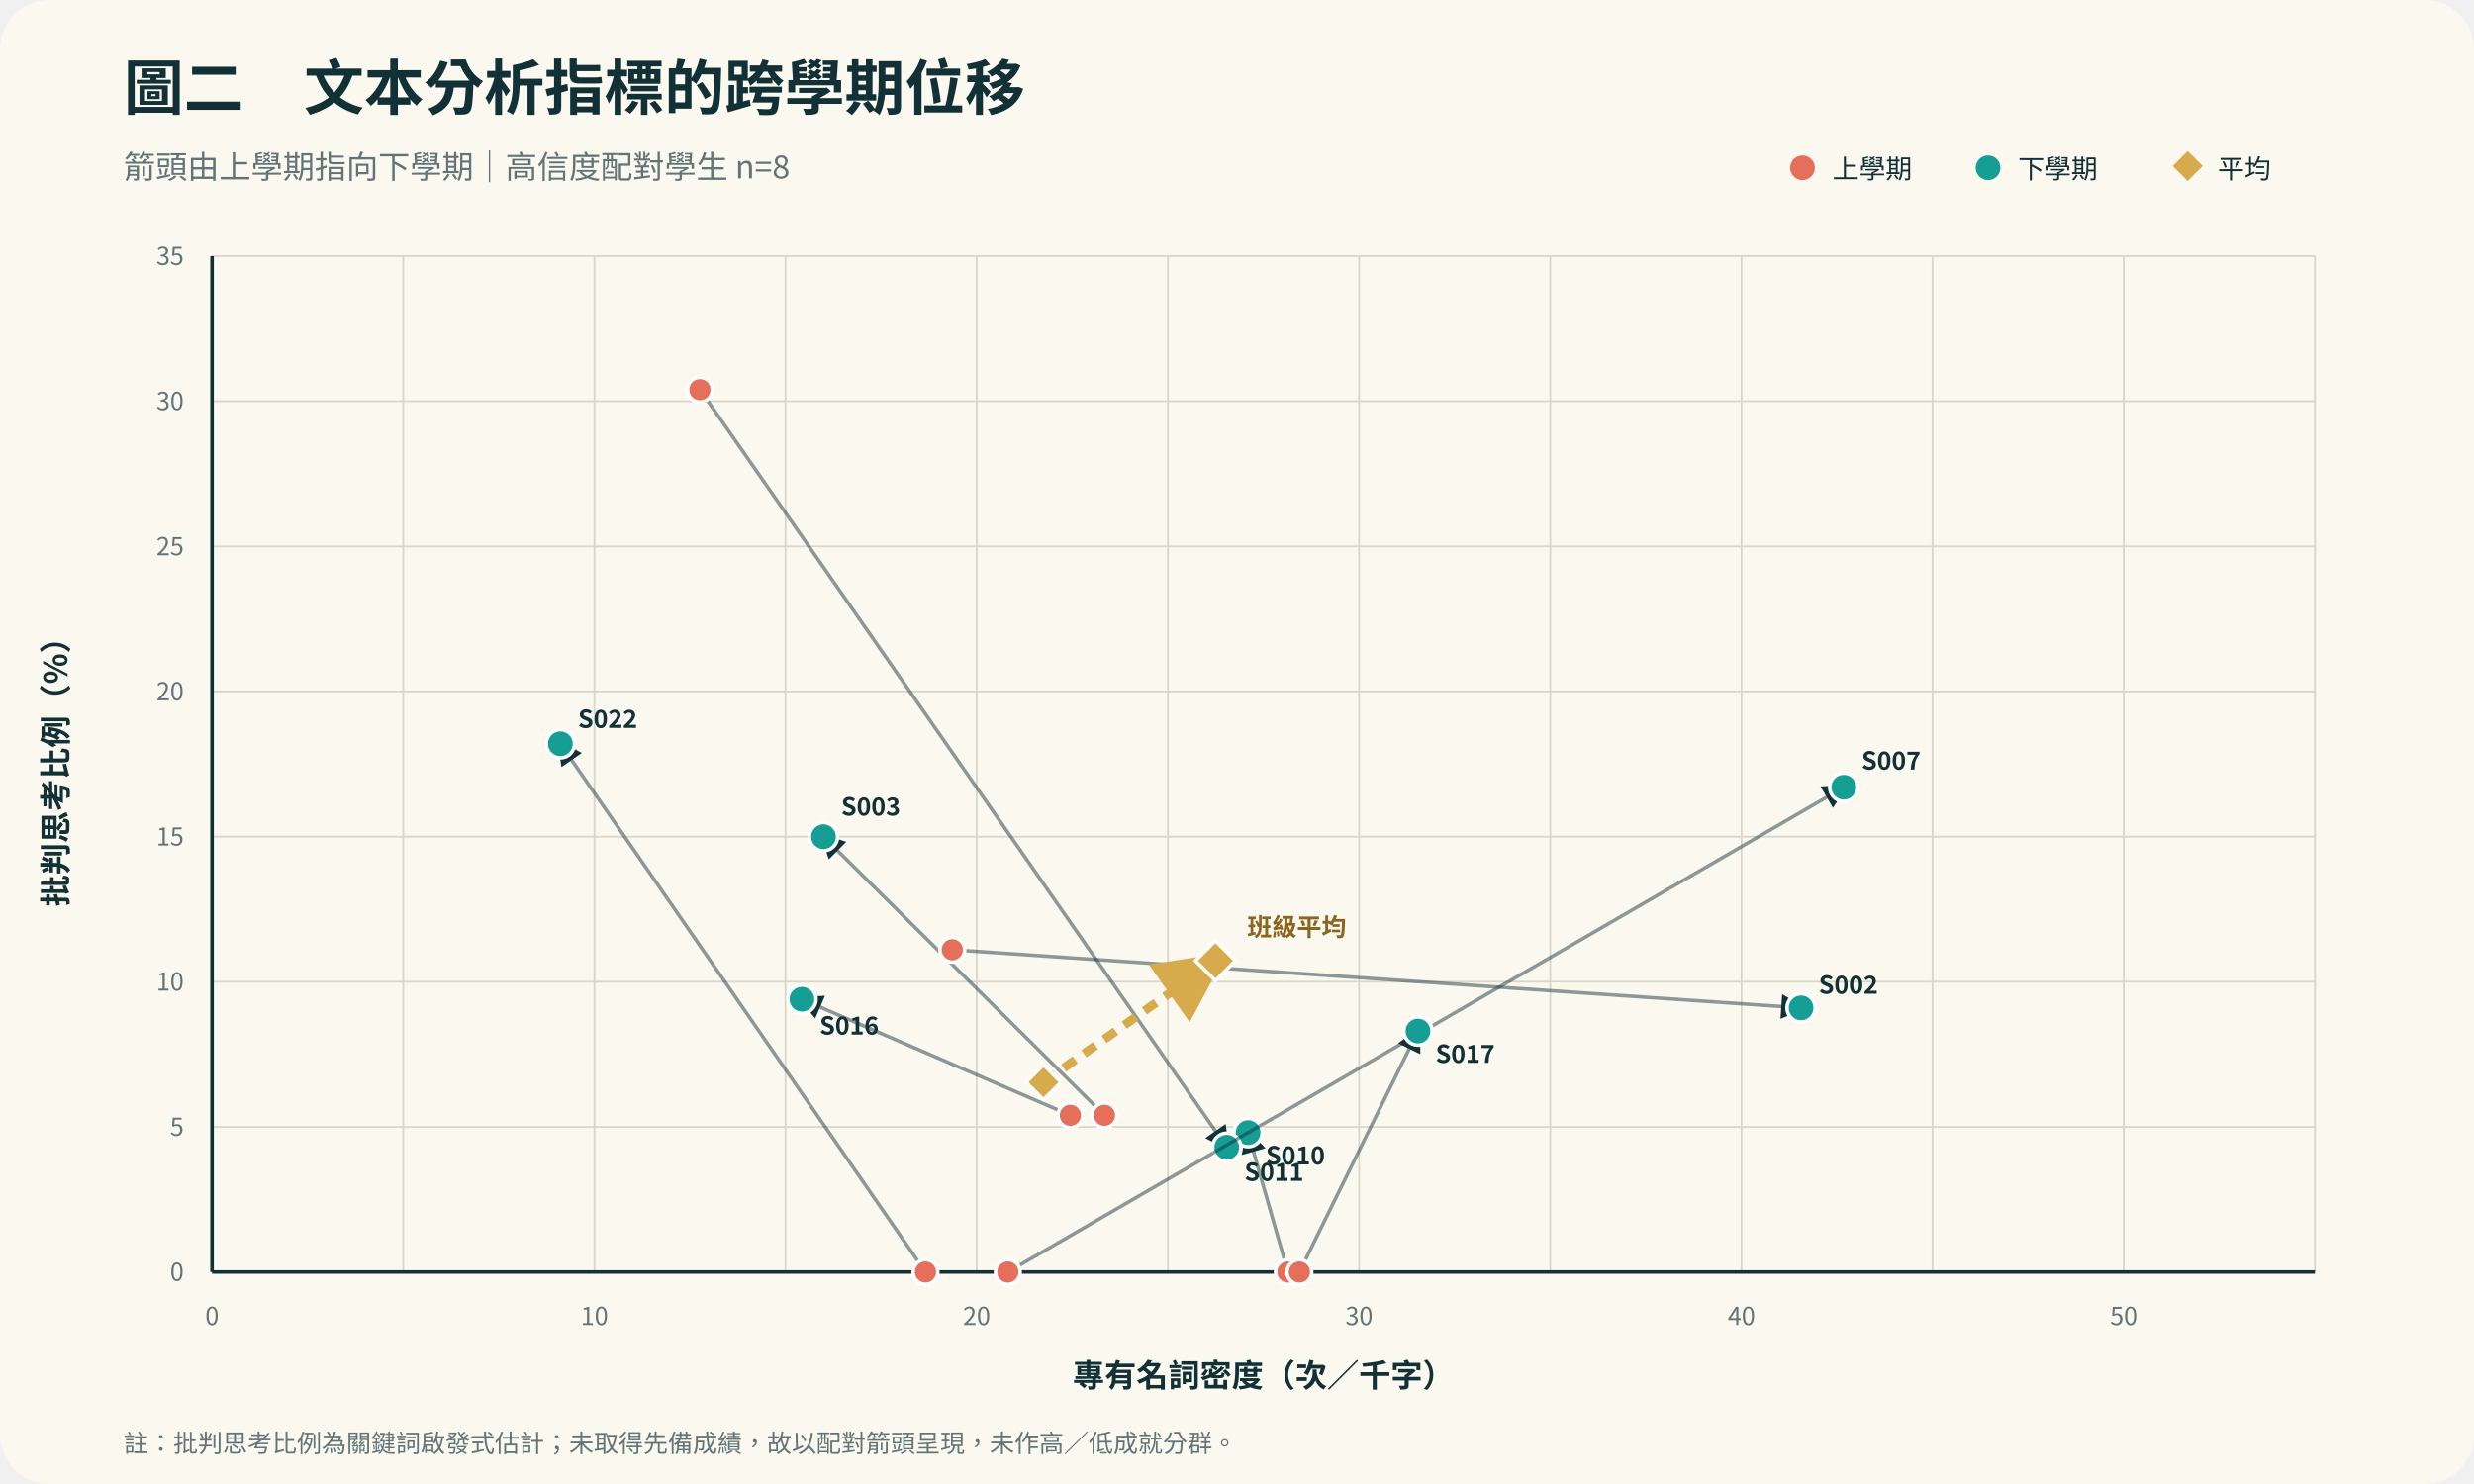
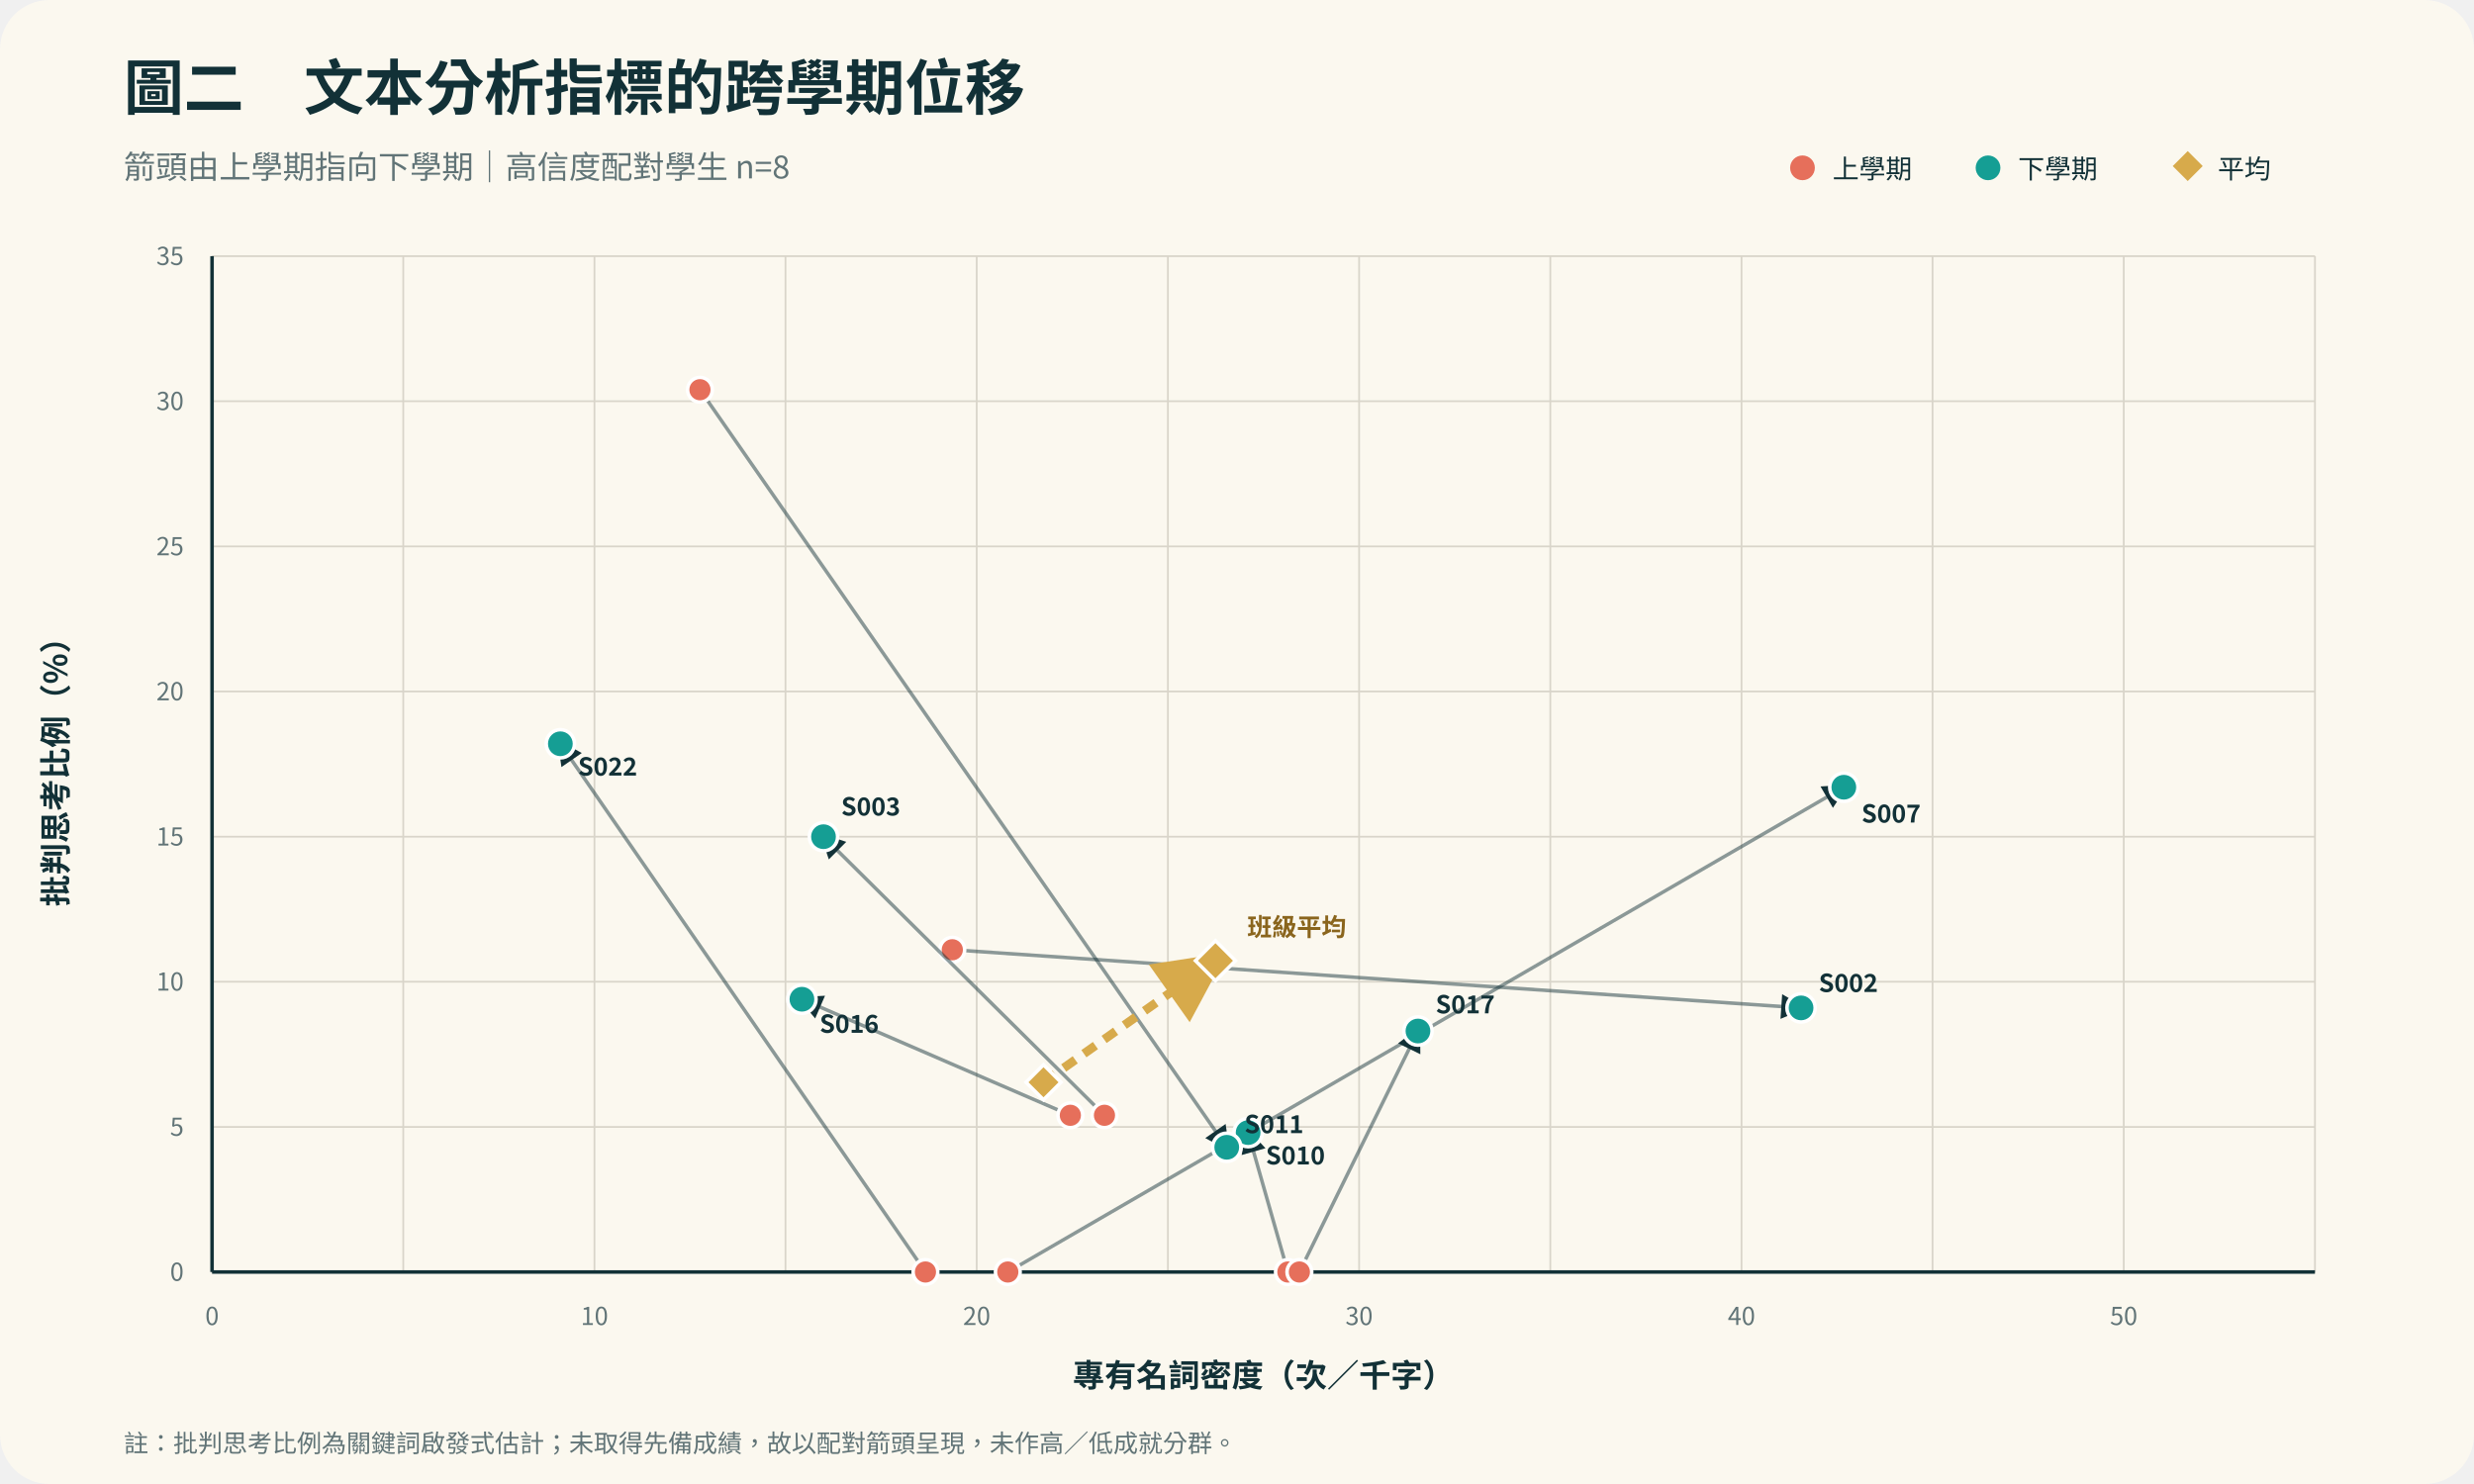
<svg xmlns="http://www.w3.org/2000/svg" width="1400" height="840" viewBox="0 0 1400 840" role="img" aria-labelledby="title desc">
  <defs>
    <marker id="arrow" viewBox="0 0 10 10" refX="8" refY="5" markerWidth="7" markerHeight="7" orient="auto-start-reverse">
      <path d="M 0 0 L 10 5 L 0 10 z" fill="#123137" />
    </marker>
    <marker id="mean-arrow" viewBox="0 0 10 10" refX="8" refY="5" markerWidth="8" markerHeight="8" orient="auto-start-reverse">
      <path d="M 0 0 L 10 5 L 0 10 z" fill="#d7aa4b" />
    </marker>
  </defs>
  <rect width="1400" height="840" rx="28" fill="#fbf8ef" />
  <text x="70" y="62" fill="#123137" font-family="'Noto Sans CJK TC','Noto Sans TC','WenQuanYi Micro Hei',sans-serif" font-size="34" font-weight="800">圖二　文本分析指標的跨學期位移</text>
  <text x="70" y="101" fill="#617477" font-family="'Noto Sans CJK TC','Noto Sans TC','WenQuanYi Micro Hei',sans-serif" font-size="18">箭頭由上學期指向下學期｜高信度配對學生 n=8</text>
  <line x1="120.0" y1="145" x2="120.0" y2="720" stroke="#d9d5ca" stroke-width="1" />
  <text x="120.0" y="750" text-anchor="middle" fill="#617477" font-family="'Noto Sans CJK TC','Noto Sans TC','WenQuanYi Micro Hei',sans-serif" font-size="14">0</text>
  <line x1="228.2" y1="145" x2="228.2" y2="720" stroke="#d9d5ca" stroke-width="1" />
  <line x1="336.4" y1="145" x2="336.4" y2="720" stroke="#d9d5ca" stroke-width="1" />
  <text x="336.4" y="750" text-anchor="middle" fill="#617477" font-family="'Noto Sans CJK TC','Noto Sans TC','WenQuanYi Micro Hei',sans-serif" font-size="14">10</text>
  <line x1="444.5" y1="145" x2="444.5" y2="720" stroke="#d9d5ca" stroke-width="1" />
  <line x1="552.7" y1="145" x2="552.7" y2="720" stroke="#d9d5ca" stroke-width="1" />
  <text x="552.7" y="750" text-anchor="middle" fill="#617477" font-family="'Noto Sans CJK TC','Noto Sans TC','WenQuanYi Micro Hei',sans-serif" font-size="14">20</text>
  <line x1="660.9" y1="145" x2="660.9" y2="720" stroke="#d9d5ca" stroke-width="1" />
  <line x1="769.1" y1="145" x2="769.1" y2="720" stroke="#d9d5ca" stroke-width="1" />
  <text x="769.1" y="750" text-anchor="middle" fill="#617477" font-family="'Noto Sans CJK TC','Noto Sans TC','WenQuanYi Micro Hei',sans-serif" font-size="14">30</text>
  <line x1="877.3" y1="145" x2="877.3" y2="720" stroke="#d9d5ca" stroke-width="1" />
  <line x1="985.5" y1="145" x2="985.5" y2="720" stroke="#d9d5ca" stroke-width="1" />
  <text x="985.5" y="750" text-anchor="middle" fill="#617477" font-family="'Noto Sans CJK TC','Noto Sans TC','WenQuanYi Micro Hei',sans-serif" font-size="14">40</text>
  <line x1="1093.6" y1="145" x2="1093.6" y2="720" stroke="#d9d5ca" stroke-width="1" />
  <line x1="1201.8" y1="145" x2="1201.8" y2="720" stroke="#d9d5ca" stroke-width="1" />
  <text x="1201.8" y="750" text-anchor="middle" fill="#617477" font-family="'Noto Sans CJK TC','Noto Sans TC','WenQuanYi Micro Hei',sans-serif" font-size="14">50</text>
  <line x1="1310.0" y1="145" x2="1310.0" y2="720" stroke="#d9d5ca" stroke-width="1" />
  <line x1="120" y1="720.0" x2="1310" y2="720.0" stroke="#d9d5ca" stroke-width="1" />
  <text x="104" y="725.0" text-anchor="end" fill="#617477" font-family="'Noto Sans CJK TC','Noto Sans TC','WenQuanYi Micro Hei',sans-serif" font-size="14">0</text>
  <line x1="120" y1="637.9" x2="1310" y2="637.9" stroke="#d9d5ca" stroke-width="1" />
  <text x="104" y="642.9" text-anchor="end" fill="#617477" font-family="'Noto Sans CJK TC','Noto Sans TC','WenQuanYi Micro Hei',sans-serif" font-size="14">5</text>
  <line x1="120" y1="555.7" x2="1310" y2="555.7" stroke="#d9d5ca" stroke-width="1" />
  <text x="104" y="560.7" text-anchor="end" fill="#617477" font-family="'Noto Sans CJK TC','Noto Sans TC','WenQuanYi Micro Hei',sans-serif" font-size="14">10</text>
  <line x1="120" y1="473.6" x2="1310" y2="473.6" stroke="#d9d5ca" stroke-width="1" />
  <text x="104" y="478.6" text-anchor="end" fill="#617477" font-family="'Noto Sans CJK TC','Noto Sans TC','WenQuanYi Micro Hei',sans-serif" font-size="14">15</text>
  <line x1="120" y1="391.4" x2="1310" y2="391.4" stroke="#d9d5ca" stroke-width="1" />
  <text x="104" y="396.4" text-anchor="end" fill="#617477" font-family="'Noto Sans CJK TC','Noto Sans TC','WenQuanYi Micro Hei',sans-serif" font-size="14">20</text>
  <line x1="120" y1="309.3" x2="1310" y2="309.3" stroke="#d9d5ca" stroke-width="1" />
  <text x="104" y="314.3" text-anchor="end" fill="#617477" font-family="'Noto Sans CJK TC','Noto Sans TC','WenQuanYi Micro Hei',sans-serif" font-size="14">25</text>
  <line x1="120" y1="227.1" x2="1310" y2="227.1" stroke="#d9d5ca" stroke-width="1" />
  <text x="104" y="232.1" text-anchor="end" fill="#617477" font-family="'Noto Sans CJK TC','Noto Sans TC','WenQuanYi Micro Hei',sans-serif" font-size="14">30</text>
  <line x1="120" y1="145.0" x2="1310" y2="145.0" stroke="#d9d5ca" stroke-width="1" />
  <text x="104" y="150.0" text-anchor="end" fill="#617477" font-family="'Noto Sans CJK TC','Noto Sans TC','WenQuanYi Micro Hei',sans-serif" font-size="14">35</text>
  <line x1="120" y1="720" x2="1310" y2="720" stroke="#123137" stroke-width="2" />
  <line x1="120" y1="145" x2="120" y2="720" stroke="#123137" stroke-width="2" />
  <text x="715.0" y="785" text-anchor="middle" fill="#123137" font-family="'Noto Sans CJK TC','Noto Sans TC','WenQuanYi Micro Hei',sans-serif" font-size="18" font-weight="700">專有名詞密度（次／千字）</text>
  <text x="38" y="432.5" transform="rotate(-90 38 432.5)" text-anchor="middle" fill="#123137" font-family="'Noto Sans CJK TC','Noto Sans TC','WenQuanYi Micro Hei',sans-serif" font-size="18" font-weight="700">批判思考比例（%）</text>
-   <line x1="523.7" y1="720.0" x2="317.1" y2="421.0" stroke="#123137" stroke-width="2" stroke-opacity=".48" marker-end="url(#arrow)" />
-   <circle cx="523.7" cy="720.0" r="7" fill="#e66f5b" stroke="white" stroke-width="2" />
-   <circle cx="317.1" cy="421.0" r="8" fill="#159e94" stroke="white" stroke-width="2" />
-   <text x="327.1" y="412.0" fill="#123137" font-family="'Noto Sans CJK TC','Noto Sans TC','WenQuanYi Micro Hei',sans-serif" font-size="14" font-weight="650">S022</text>
+   <line x1="538.9" y1="537.6" x2="1019.2" y2="570.5" stroke="#123137" stroke-width="2" stroke-opacity=".48" marker-end="url(#arrow)" />
+   <circle cx="538.9" cy="537.6" r="7" fill="#e66f5b" stroke="white" stroke-width="2" />
+   <circle cx="1019.2" cy="570.5" r="8" fill="#159e94" stroke="white" stroke-width="2" />
+   <text x="1029.2" y="561.5" fill="#123137" font-family="'Noto Sans CJK TC','Noto Sans TC','WenQuanYi Micro Hei',sans-serif" font-size="14" font-weight="650">S002</text>
  <line x1="625.0" y1="631.3" x2="466.0" y2="473.6" stroke="#123137" stroke-width="2" stroke-opacity=".48" marker-end="url(#arrow)" />
  <circle cx="625.0" cy="631.3" r="7" fill="#e66f5b" stroke="white" stroke-width="2" />
  <circle cx="466.0" cy="473.6" r="8" fill="#159e94" stroke="white" stroke-width="2" />
  <text x="476.0" y="461.6" fill="#123137" font-family="'Noto Sans CJK TC','Noto Sans TC','WenQuanYi Micro Hei',sans-serif" font-size="14" font-weight="650">S003</text>
-   <line x1="605.7" y1="631.3" x2="453.8" y2="565.6" stroke="#123137" stroke-width="2" stroke-opacity=".48" marker-end="url(#arrow)" />
-   <circle cx="605.7" cy="631.3" r="7" fill="#e66f5b" stroke="white" stroke-width="2" />
-   <circle cx="453.8" cy="565.6" r="8" fill="#159e94" stroke="white" stroke-width="2" />
-   <text x="463.8" y="585.6" fill="#123137" font-family="'Noto Sans CJK TC','Noto Sans TC','WenQuanYi Micro Hei',sans-serif" font-size="14" font-weight="650">S016</text>
+   <line x1="570.3" y1="720.0" x2="1043.4" y2="445.6" stroke="#123137" stroke-width="2" stroke-opacity=".48" marker-end="url(#arrow)" />
+   <circle cx="570.3" cy="720.0" r="7" fill="#e66f5b" stroke="white" stroke-width="2" />
+   <circle cx="1043.4" cy="445.6" r="8" fill="#159e94" stroke="white" stroke-width="2" />
+   <text x="1053.4" y="465.6" fill="#123137" font-family="'Noto Sans CJK TC','Noto Sans TC','WenQuanYi Micro Hei',sans-serif" font-size="14" font-weight="650">S007</text>
  <line x1="728.8" y1="720.0" x2="706.3" y2="641.1" stroke="#123137" stroke-width="2" stroke-opacity=".48" marker-end="url(#arrow)" />
  <circle cx="728.8" cy="720.0" r="7" fill="#e66f5b" stroke="white" stroke-width="2" />
  <circle cx="706.3" cy="641.1" r="8" fill="#159e94" stroke="white" stroke-width="2" />
  <text x="716.3" y="659.1" fill="#123137" font-family="'Noto Sans CJK TC','Noto Sans TC','WenQuanYi Micro Hei',sans-serif" font-size="14" font-weight="650">S010</text>
-   <line x1="538.9" y1="537.6" x2="1019.2" y2="570.5" stroke="#123137" stroke-width="2" stroke-opacity=".48" marker-end="url(#arrow)" />
-   <circle cx="538.9" cy="537.6" r="7" fill="#e66f5b" stroke="white" stroke-width="2" />
-   <circle cx="1019.2" cy="570.5" r="8" fill="#159e94" stroke="white" stroke-width="2" />
-   <text x="1029.2" y="562.5" fill="#123137" font-family="'Noto Sans CJK TC','Noto Sans TC','WenQuanYi Micro Hei',sans-serif" font-size="14" font-weight="650">S002</text>
  <line x1="396.1" y1="220.6" x2="694.2" y2="649.4" stroke="#123137" stroke-width="2" stroke-opacity=".48" marker-end="url(#arrow)" />
  <circle cx="396.1" cy="220.6" r="7" fill="#e66f5b" stroke="white" stroke-width="2" />
  <circle cx="694.2" cy="649.4" r="8" fill="#159e94" stroke="white" stroke-width="2" />
-   <text x="704.2" y="668.4" fill="#123137" font-family="'Noto Sans CJK TC','Noto Sans TC','WenQuanYi Micro Hei',sans-serif" font-size="14" font-weight="650">S011</text>
-   <line x1="570.3" y1="720.0" x2="1043.4" y2="445.6" stroke="#123137" stroke-width="2" stroke-opacity=".48" marker-end="url(#arrow)" />
-   <circle cx="570.3" cy="720.0" r="7" fill="#e66f5b" stroke="white" stroke-width="2" />
-   <circle cx="1043.4" cy="445.6" r="8" fill="#159e94" stroke="white" stroke-width="2" />
-   <text x="1053.4" y="435.6" fill="#123137" font-family="'Noto Sans CJK TC','Noto Sans TC','WenQuanYi Micro Hei',sans-serif" font-size="14" font-weight="650">S007</text>
+   <text x="704.2" y="641.4" fill="#123137" font-family="'Noto Sans CJK TC','Noto Sans TC','WenQuanYi Micro Hei',sans-serif" font-size="14" font-weight="650">S011</text>
+   <line x1="605.7" y1="631.3" x2="453.8" y2="565.6" stroke="#123137" stroke-width="2" stroke-opacity=".48" marker-end="url(#arrow)" />
+   <circle cx="605.7" cy="631.3" r="7" fill="#e66f5b" stroke="white" stroke-width="2" />
+   <circle cx="453.8" cy="565.6" r="8" fill="#159e94" stroke="white" stroke-width="2" />
+   <text x="463.8" y="584.6" fill="#123137" font-family="'Noto Sans CJK TC','Noto Sans TC','WenQuanYi Micro Hei',sans-serif" font-size="14" font-weight="650">S016</text>
  <line x1="735.3" y1="720.0" x2="802.4" y2="583.6" stroke="#123137" stroke-width="2" stroke-opacity=".48" marker-end="url(#arrow)" />
  <circle cx="735.3" cy="720.0" r="7" fill="#e66f5b" stroke="white" stroke-width="2" />
  <circle cx="802.4" cy="583.6" r="8" fill="#159e94" stroke="white" stroke-width="2" />
-   <text x="812.4" y="601.6" fill="#123137" font-family="'Noto Sans CJK TC','Noto Sans TC','WenQuanYi Micro Hei',sans-serif" font-size="14" font-weight="650">S017</text>
+   <text x="812.4" y="573.6" fill="#123137" font-family="'Noto Sans CJK TC','Noto Sans TC','WenQuanYi Micro Hei',sans-serif" font-size="14" font-weight="650">S017</text>
+   <line x1="523.7" y1="720.0" x2="317.1" y2="421.0" stroke="#123137" stroke-width="2" stroke-opacity=".48" marker-end="url(#arrow)" />
+   <circle cx="523.7" cy="720.0" r="7" fill="#e66f5b" stroke="white" stroke-width="2" />
+   <circle cx="317.1" cy="421.0" r="8" fill="#159e94" stroke="white" stroke-width="2" />
+   <text x="327.1" y="439.0" fill="#123137" font-family="'Noto Sans CJK TC','Noto Sans TC','WenQuanYi Micro Hei',sans-serif" font-size="14" font-weight="650">S022</text>
  <line x1="590.5" y1="612.6" x2="687.8" y2="543.8" stroke="#d7aa4b" stroke-width="5" stroke-dasharray="8 6" marker-end="url(#mean-arrow)" />
  <rect x="583.5" y="605.6" width="14" height="14" transform="rotate(45 590.5 612.6)" fill="#d7aa4b" stroke="white" stroke-width="2" />
  <rect x="679.8" y="535.8" width="16" height="16" transform="rotate(45 687.8 543.8)" fill="#d7aa4b" stroke="white" stroke-width="2" />
  <text x="705.8" y="529.8" fill="#8a651d" font-family="'Noto Sans CJK TC','Noto Sans TC','WenQuanYi Micro Hei',sans-serif" font-size="14" font-weight="800">班級平均</text>
  <circle cx="1020" cy="95" r="7" fill="#e66f5b" />
  <text x="1037" y="101" fill="#123137" font-family="'Noto Sans CJK TC','Noto Sans TC','WenQuanYi Micro Hei',sans-serif" font-size="15">上學期</text>
  <circle cx="1125" cy="95" r="7" fill="#159e94" />
  <text x="1142" y="101" fill="#123137" font-family="'Noto Sans CJK TC','Noto Sans TC','WenQuanYi Micro Hei',sans-serif" font-size="15">下學期</text>
  <rect x="1232" y="88" width="12" height="12" transform="rotate(45 1238 94)" fill="#d7aa4b" />
  <text x="1255" y="101" fill="#123137" font-family="'Noto Sans CJK TC','Noto Sans TC','WenQuanYi Micro Hei',sans-serif" font-size="15">平均</text>
  <text x="70" y="822" fill="#617477" font-family="'Noto Sans CJK TC','Noto Sans TC','WenQuanYi Micro Hei',sans-serif" font-size="14">註：批判思考比例為關鍵詞啟發式估計；未取得先備成績，故以配對箭頭呈現，未作高／低成就分群。</text>
</svg>
